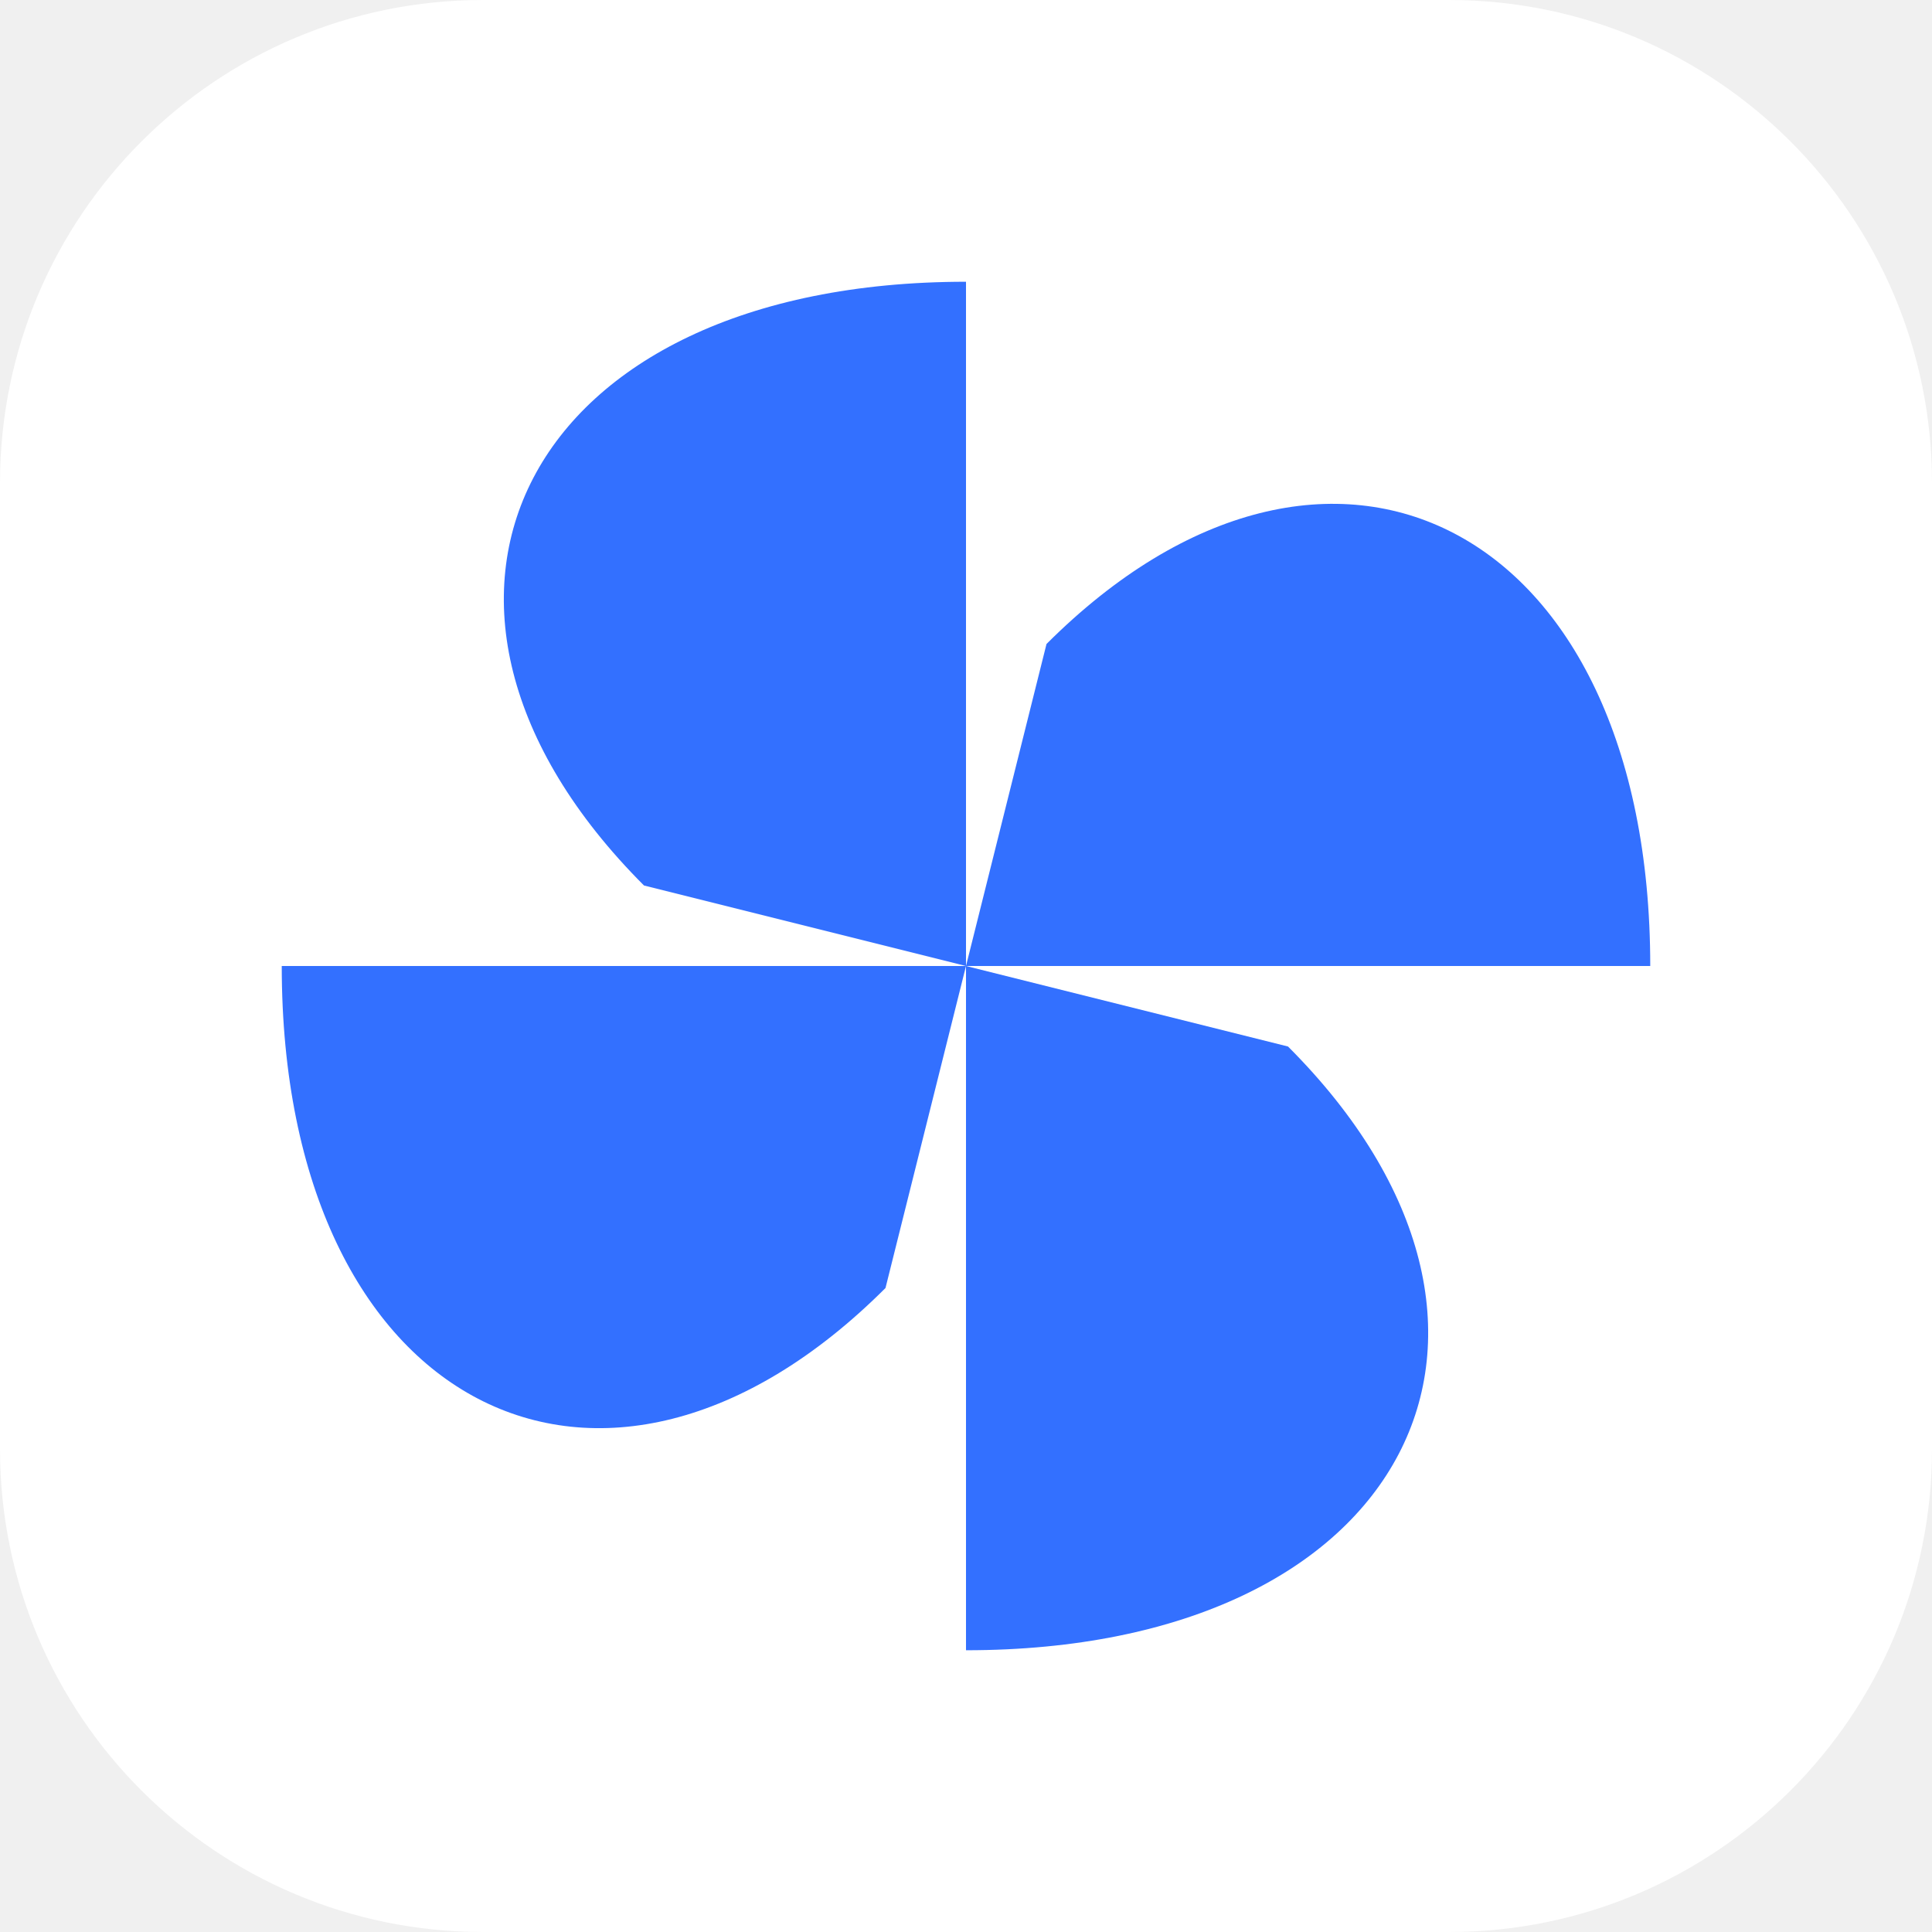
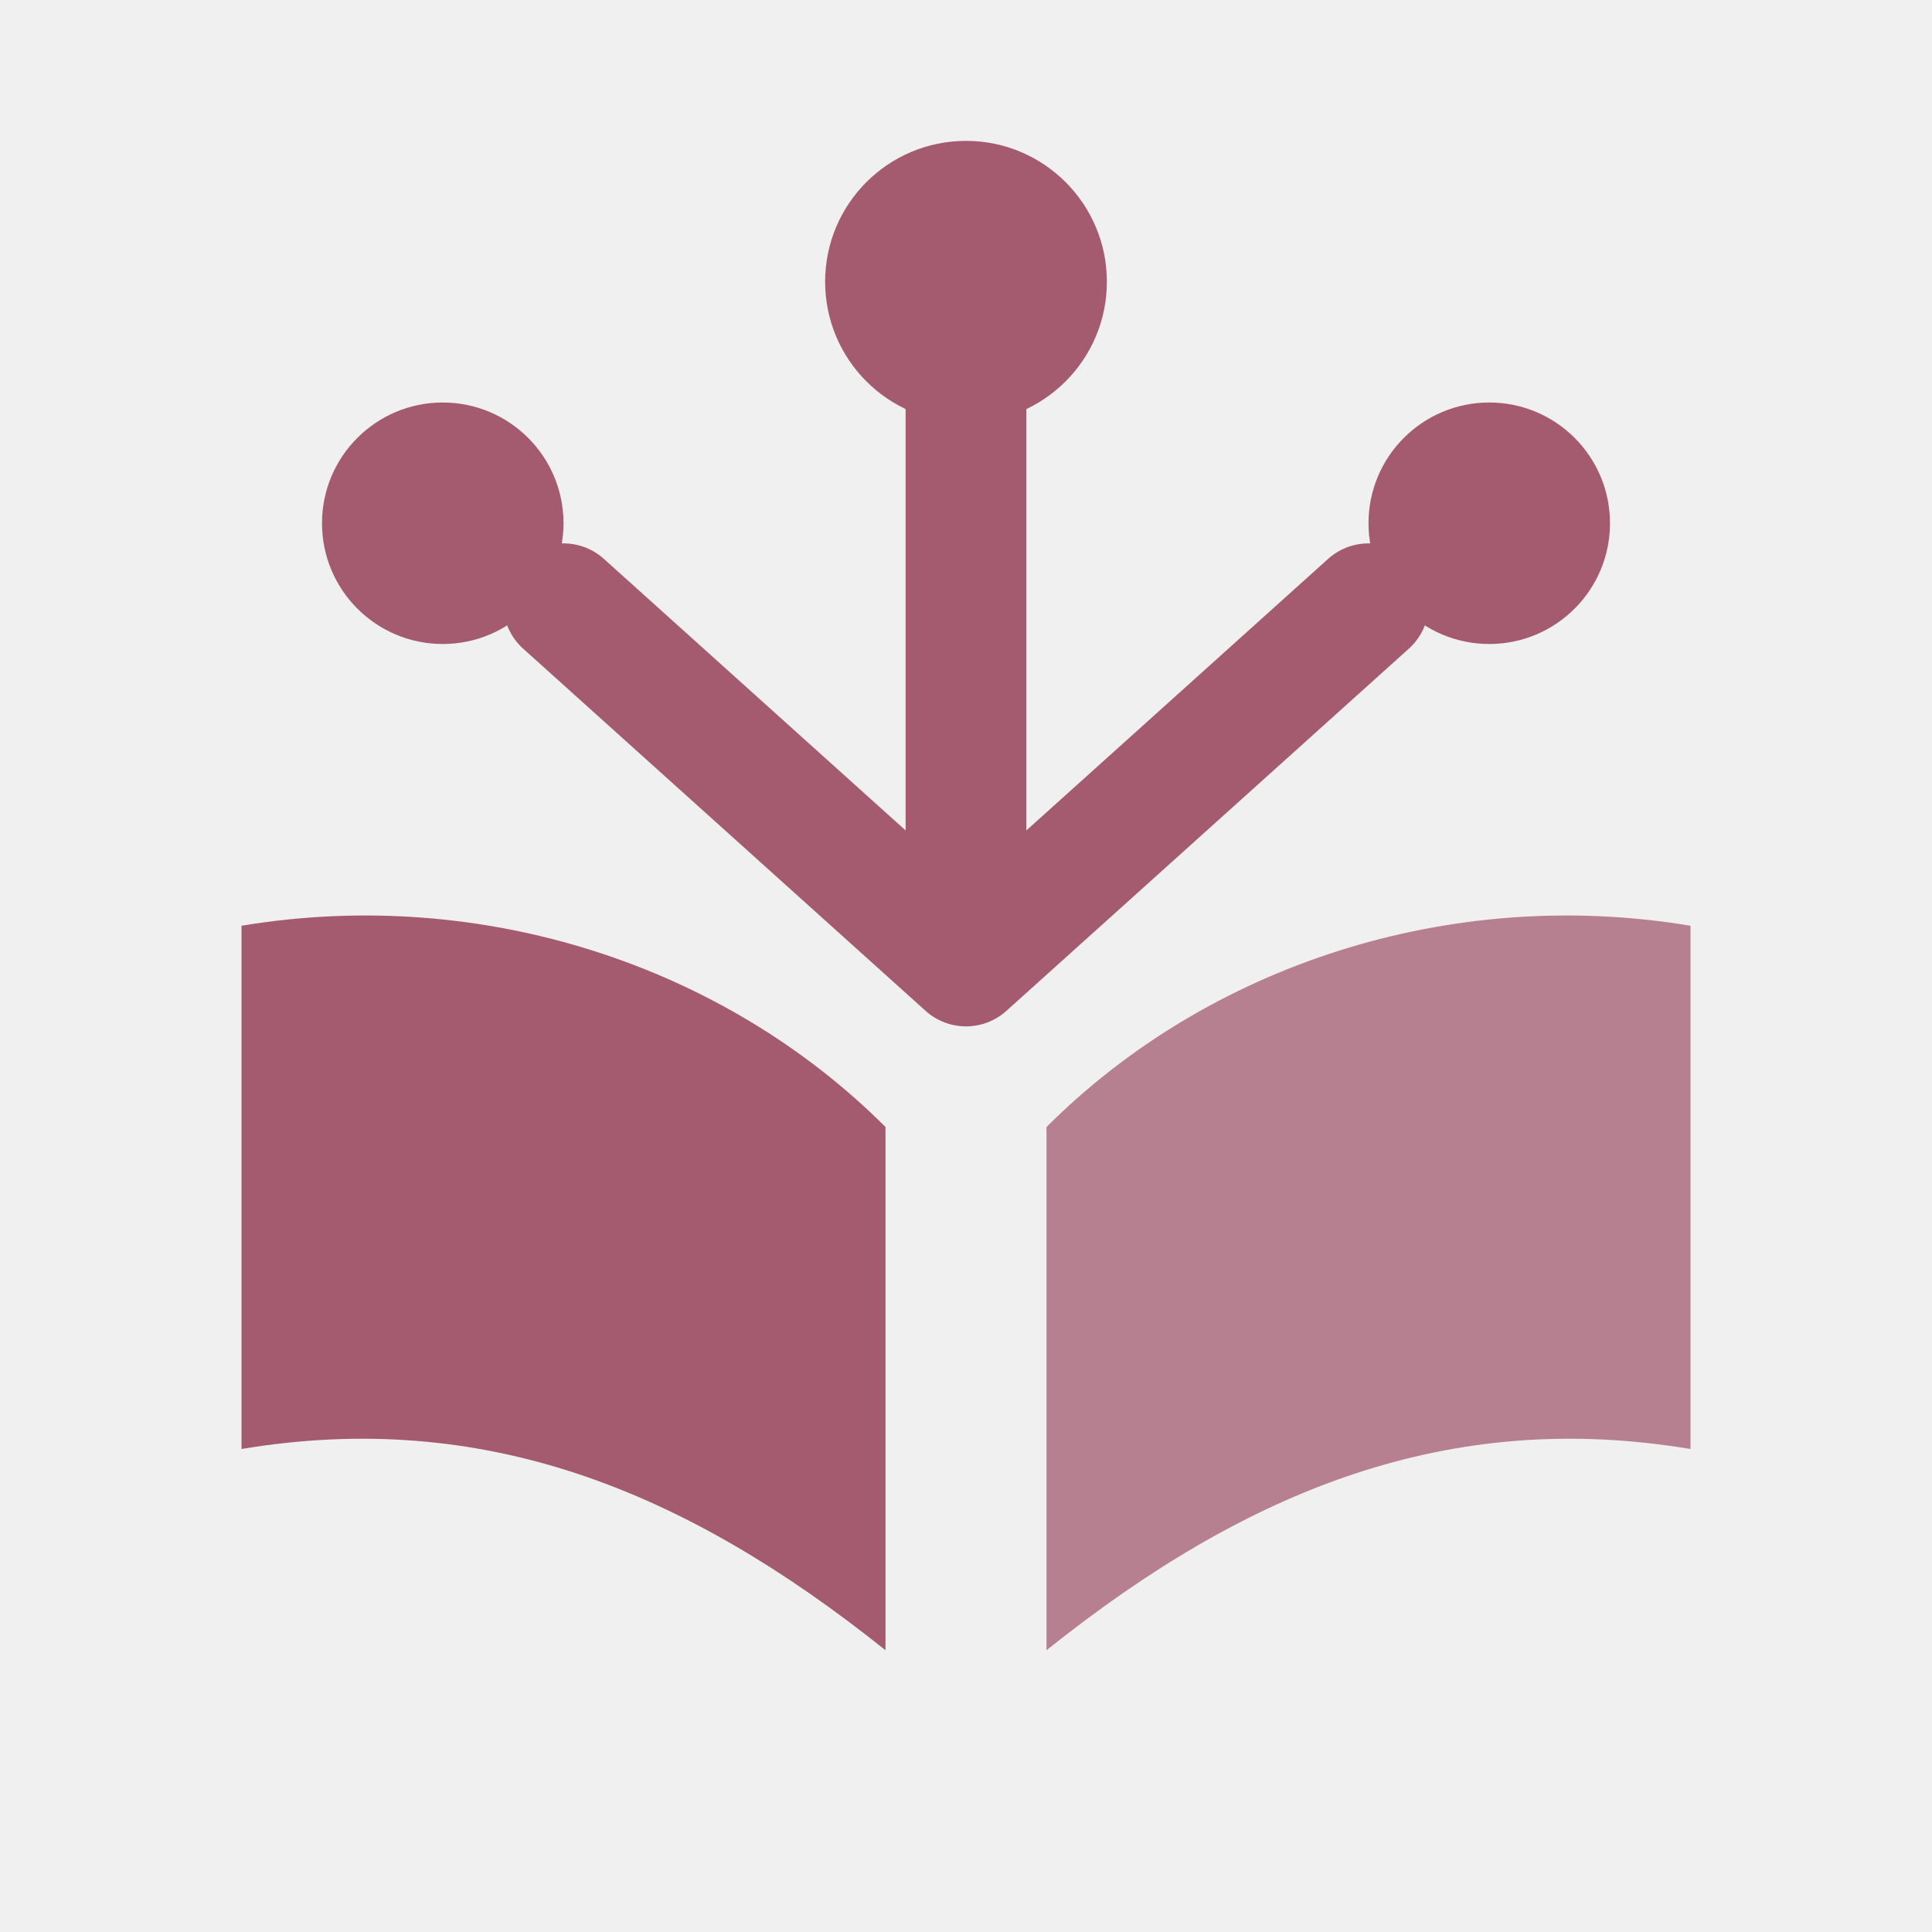
- <svg xmlns="http://www.w3.org/2000/svg" viewBox="0 0 48 48">
-   <rect width="48" height="48" rx="12" fill="#ffffff" />
-   <g fill="#3370ff">
-     <path d="M24 7c-11 0-15 8-8 15l8 2z" />
-     <path d="M41 24c0-11-8-15-15-8l-2 8z" />
-     <path d="M24 41c11 0 15-8 8-15l-8-2z" />
-     <path d="M7 24c0 11 8 15 15 8l2-8z" />
-   </g>
+ <svg xmlns="http://www.w3.org/2000/svg" viewBox="0 0 48 48" fill="currentColor">
+   <style>
+     :root {
+       color: #a45b70;
+     }
+     @media (prefers-color-scheme: dark) {
+       :root {
+         color: #e0a8b6;
+       }
+     }
+   </style>
+   <path d="M24 10v14m-10-9 10 9 10-9" fill="none" stroke="currentColor" stroke-width="3" stroke-linecap="round" stroke-linejoin="round" />
+   <circle cx="24" cy="7" r="3.5" />
+   <circle cx="11" cy="13" r="3" />
+   <circle cx="37" cy="13" r="3" />
+   <path d="M6 23c6-1 12 1 16 5v13c-5-4-10-6-16-5V23Z" />
+   <path d="M42 23c-6-1-12 1-16 5v13c5-4 10-6 16-5V23Z" opacity=".75" />
</svg>
